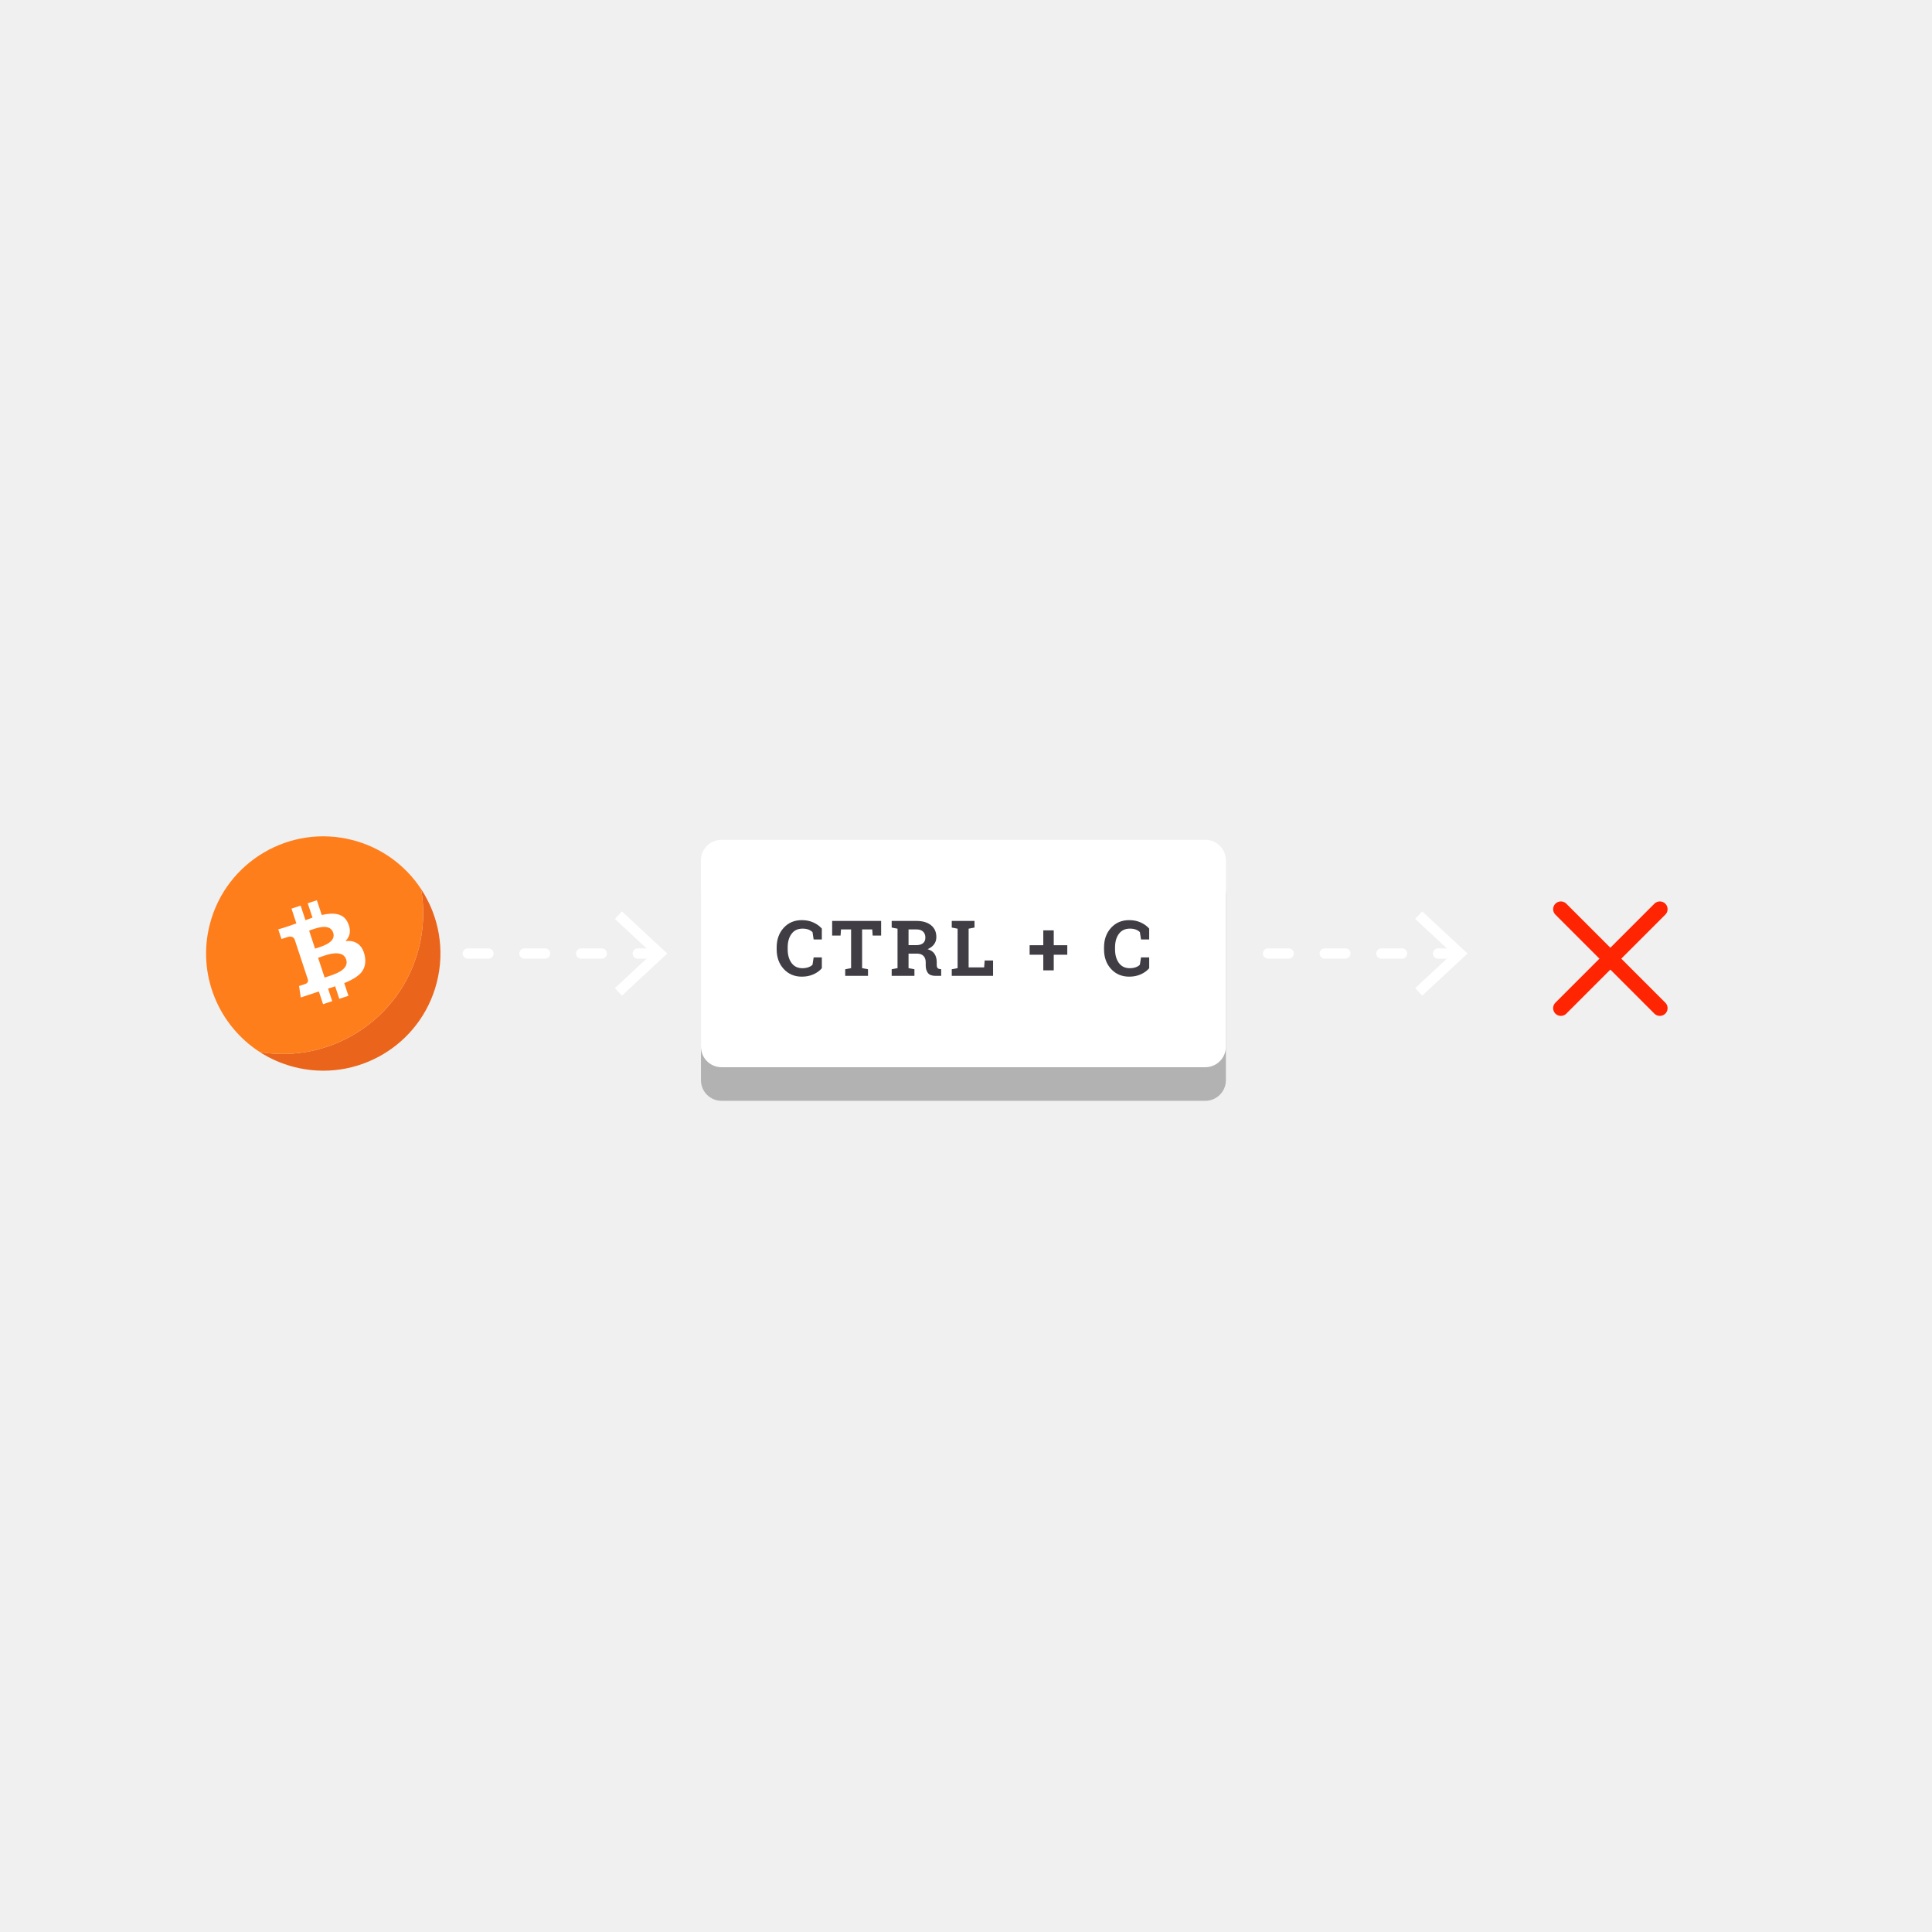
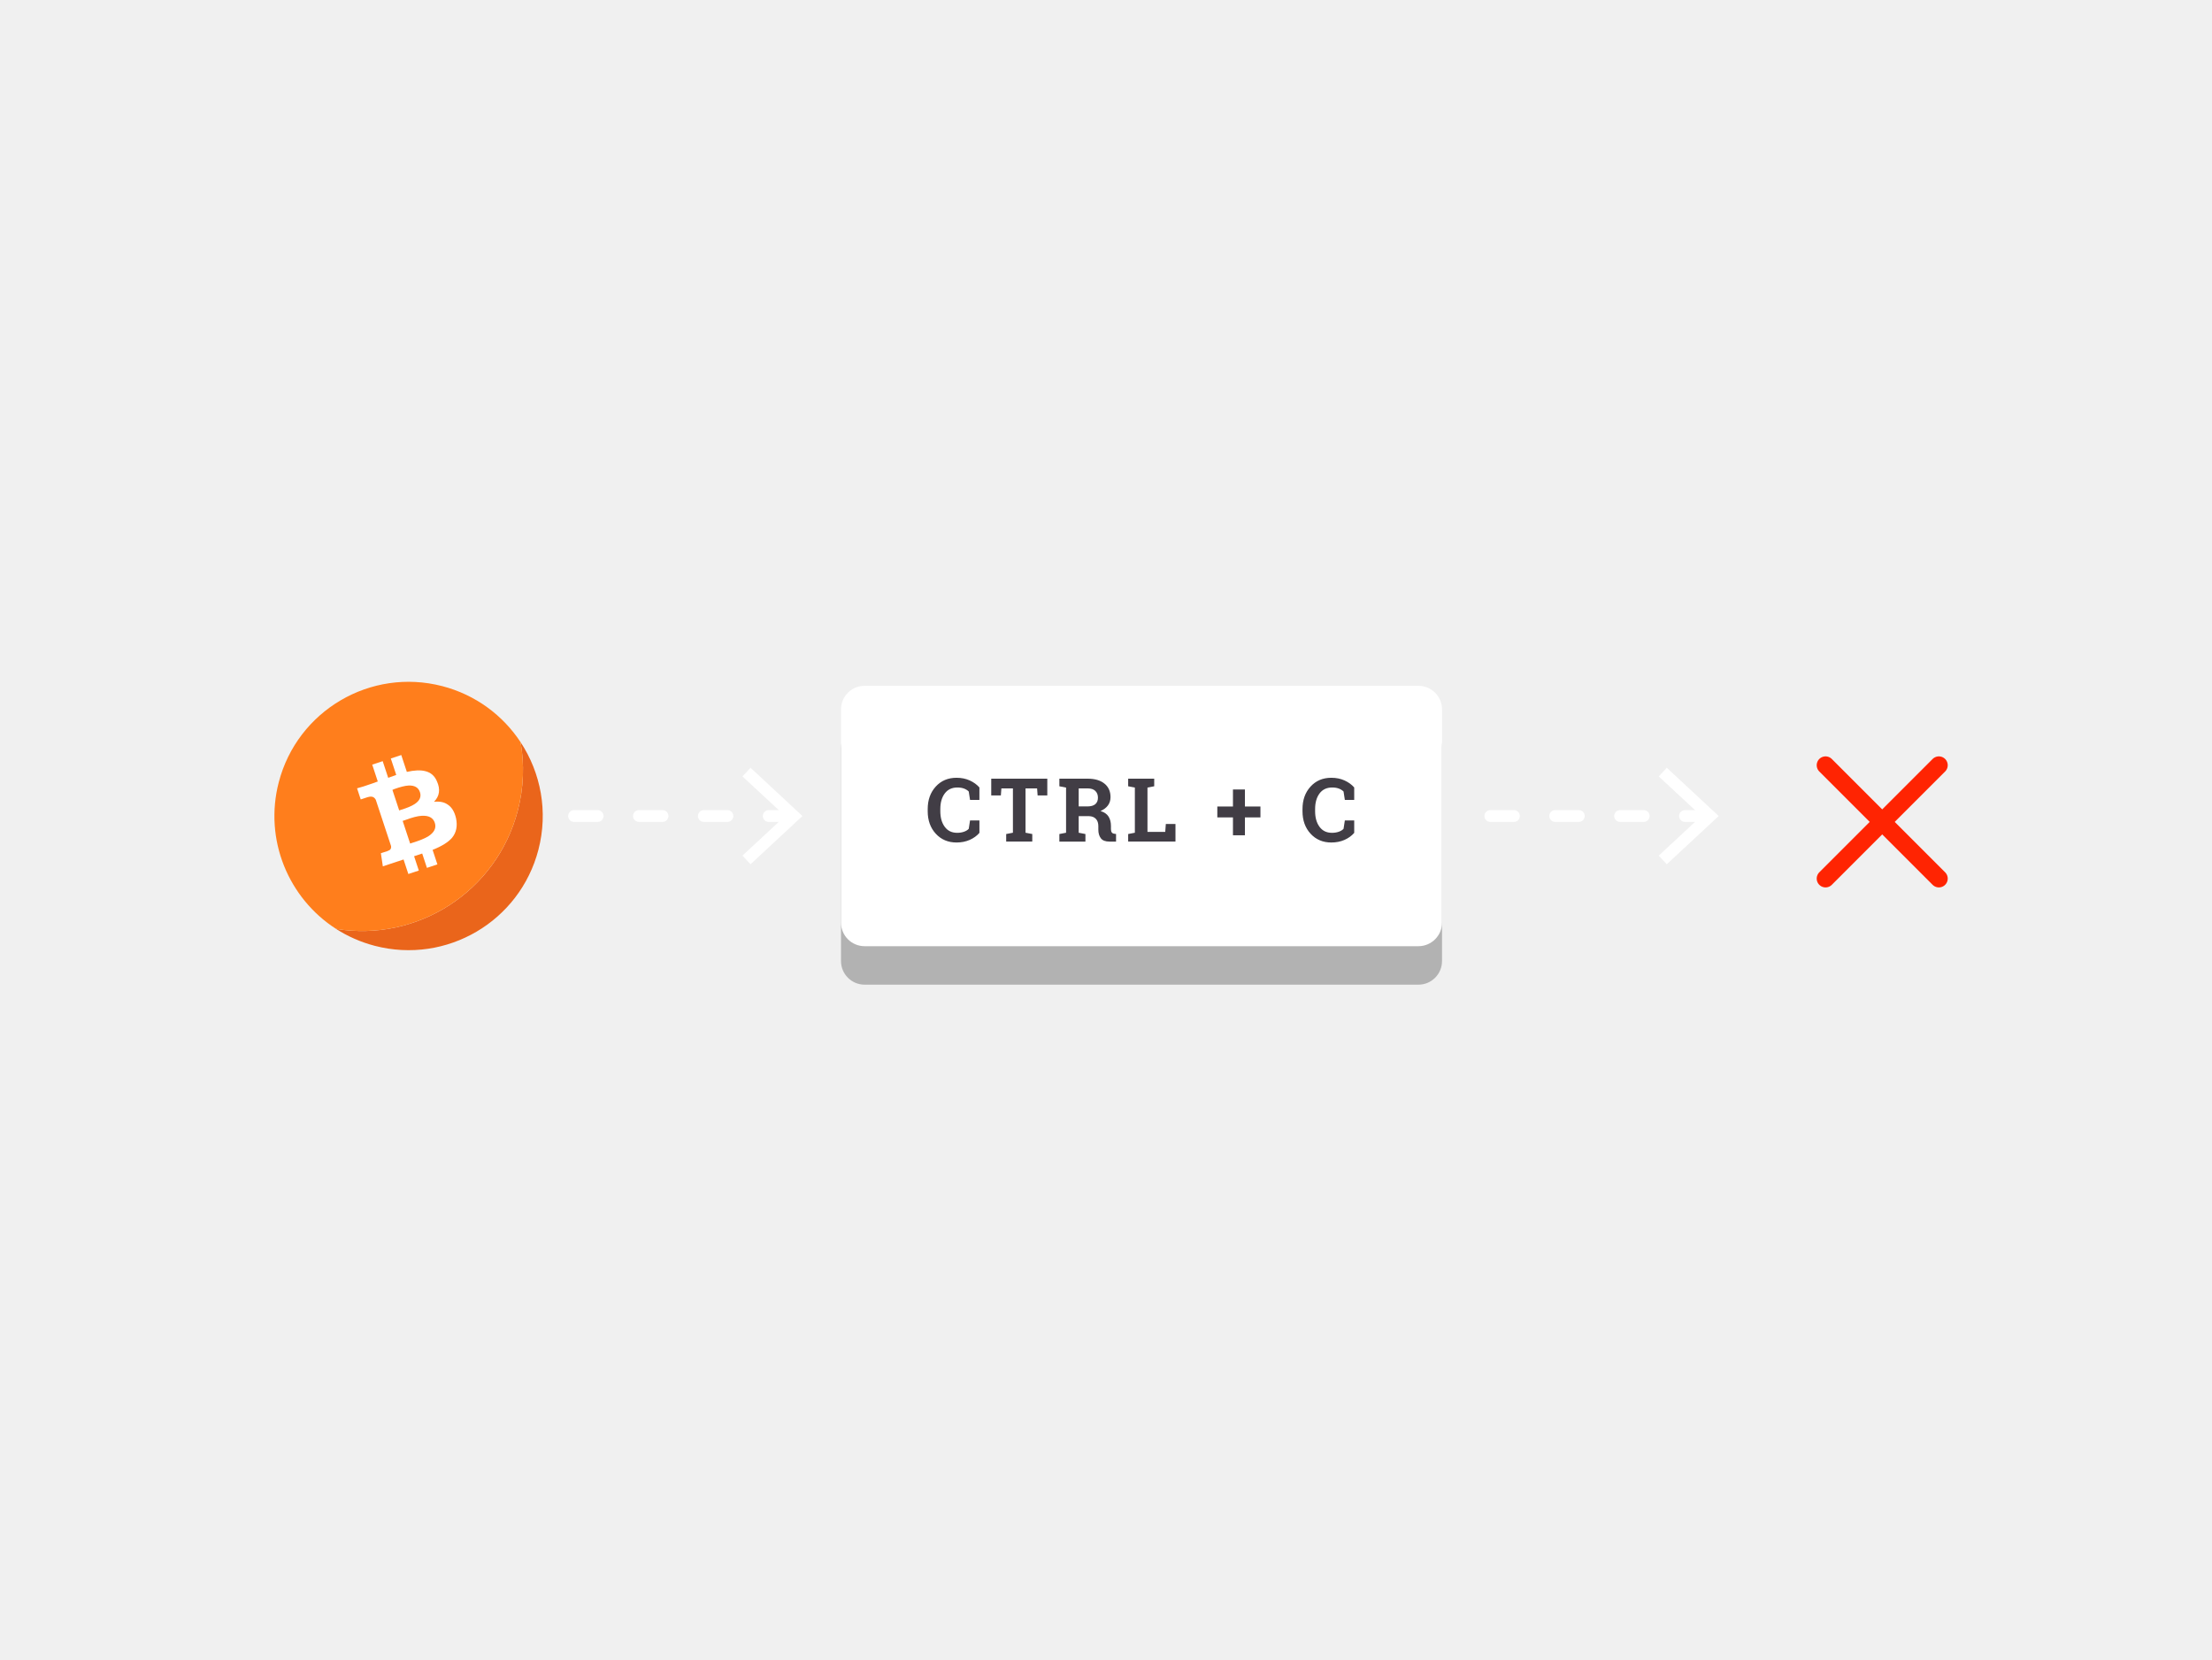
- <svg xmlns="http://www.w3.org/2000/svg" version="1.1" id="Layer_1" x="0px" y="0px" width="375px" height="375px" viewBox="0 0 375 375" enable-background="new 0 0 375 375" xml:space="preserve">
+ <svg xmlns="http://www.w3.org/2000/svg" version="1.1" id="Layer_1" x="0px" y="0px" width="300px" height="225px" viewBox="0 0 300 225" enable-background="new 0 0 300 225" xml:space="preserve">
  <g>
-     <path fill="#EA651B" d="M50.451,204.214c1.974,1.268,4.18,2.25,6.574,2.873c12.155,3.158,24.571-4.135,27.73-16.291   c1.686-6.484,0.396-13.043-3.02-18.231c0.658,3.735,0.544,7.669-0.473,11.58C77.687,197.912,64.218,206.478,50.451,204.214z" />
-     <path fill="#FF7E1C" d="M40.736,179.356c-2.537,9.762,1.667,19.688,9.715,24.858c13.764,2.264,27.233-6.303,30.812-20.069   c1.017-3.91,1.131-7.844,0.473-11.58c-2.987-4.537-7.6-8.025-13.27-9.5C56.31,159.908,43.896,167.201,40.736,179.356z" />
+     <path fill="#EA651B" d="M45.579,125.971c1.579,1.015,3.344,1.8,5.259,2.299c9.725,2.526,19.657-3.308,22.184-13.033   c1.349-5.187,0.317-10.434-2.416-14.584c0.527,2.988,0.435,6.135-0.378,9.264C67.367,120.93,56.592,127.782,45.579,125.971z" />
+     <path fill="#FF7E1C" d="M37.806,106.084c-2.029,7.81,1.334,15.75,7.772,19.886c11.011,1.812,21.786-5.042,24.649-16.055   c0.813-3.128,0.905-6.275,0.378-9.264c-2.39-3.63-6.08-6.42-10.616-7.6C50.266,90.526,40.334,96.361,37.806,106.084z" />
  </g>
  <g>
    <g>
      <g>
-         <path fill="#FFFFFF" d="M69.383,183.142c0.683,0.444,1.151,1.211,1.405,2.306c0.278,1.328,0.055,2.435-0.672,3.315     c-0.636,0.746-1.738,1.432-3.299,2.055l0.813,2.463l-1.773,0.585l-0.803-2.429l-1.375,0.455l0.801,2.43l-1.775,0.586     l-0.813-2.462l-3.512,1.159l-0.332-2.221l0.363-0.119c0.588-0.168,0.955-0.305,1.108-0.408c0.218-0.152,0.303-0.379,0.256-0.686     l-2.596-7.861c-0.201-0.362-0.483-0.537-0.855-0.521c-0.241,0-0.708,0.127-1.399,0.382l-0.292,0.096l-0.621-1.883l1.099-0.321     c1.278-0.422,2.082-0.703,2.412-0.838l-0.943-2.86l1.775-0.586l0.934,2.825l1.364-0.492l-0.92-2.787l1.772-0.585l0.944,2.858     c1.271-0.286,2.301-0.331,3.088-0.135c0.956,0.22,1.629,0.801,2.02,1.742c0.607,1.353,0.441,2.505-0.502,3.459l0,0     C68.014,182.561,68.789,182.722,69.383,183.142L69.383,183.142z M61.153,184.13l0.29-0.096c1.022-0.311,1.788-0.629,2.296-0.957     c0.885-0.561,1.197-1.241,0.934-2.038s-0.91-1.172-1.94-1.126c-0.579,0.03-1.383,0.23-2.412,0.598     c-0.161,0.08-0.268,0.126-0.316,0.142L61.153,184.13z M63.335,189.638c1.239-0.383,2.146-0.752,2.727-1.104     c1.039-0.665,1.418-1.432,1.13-2.301c-0.287-0.87-1.034-1.266-2.239-1.188c-0.661,0.029-1.596,0.273-2.813,0.728l-0.4,0.133     l1.269,3.839L63.335,189.638z" />
+         <path fill="#FFFFFF" d="M60.724,109.114c0.546,0.355,0.921,0.969,1.124,1.845c0.222,1.062,0.044,1.948-0.538,2.653     c-0.509,0.596-1.391,1.145-2.639,1.644l0.65,1.97l-1.418,0.469l-0.642-1.943l-1.1,0.364l0.641,1.943l-1.42,0.469l-0.65-1.97     l-2.81,0.928l-0.266-1.777l0.291-0.095c0.47-0.134,0.764-0.244,0.886-0.326c0.174-0.122,0.242-0.304,0.205-0.55l-2.077-6.289     c-0.161-0.29-0.387-0.43-0.684-0.417c-0.193,0-0.566,0.102-1.119,0.305l-0.234,0.077l-0.497-1.507l0.879-0.256     c1.023-0.337,1.666-0.562,1.93-0.67l-0.754-2.288l1.42-0.469l0.747,2.26l1.091-0.394l-0.736-2.229l1.417-0.468l0.756,2.287     c1.017-0.229,1.84-0.265,2.47-0.108c0.765,0.176,1.303,0.641,1.616,1.394c0.486,1.083,0.353,2.004-0.401,2.767l0,0     C59.629,108.649,60.249,108.778,60.724,109.114L60.724,109.114z M54.14,109.904l0.232-0.077c0.817-0.249,1.43-0.503,1.836-0.766     c0.708-0.449,0.958-0.993,0.748-1.63s-0.728-0.938-1.552-0.901c-0.463,0.024-1.106,0.184-1.93,0.479     c-0.128,0.064-0.214,0.101-0.252,0.113L54.14,109.904z M55.886,114.311c0.991-0.307,1.717-0.602,2.182-0.883     c0.831-0.533,1.134-1.146,0.904-1.841c-0.229-0.696-0.827-1.013-1.791-0.951c-0.529,0.023-1.277,0.218-2.25,0.583l-0.32,0.106     l1.015,3.072L55.886,114.311z" />
      </g>
    </g>
  </g>
-   <path opacity="0.3" fill="#232323" enable-background="new    " d="M237.945,209.67c0,2.21-1.791,4-4,4h-93.891c-2.209,0-4-1.79-4-4  v-36.14c0-2.209,1.791-4,4-4h93.891c2.209,0,4,1.791,4,4V209.67z" />
+   <path opacity="0.3" fill="#232323" enable-background="new    " d="M195.573,130.336c0,1.768-1.433,3.2-3.199,3.2h-75.113  c-1.767,0-3.2-1.433-3.2-3.2v-28.912c0-1.767,1.433-3.2,3.2-3.2h75.113c1.767,0,3.199,1.433,3.199,3.2V130.336z" />
  <g>
    <g>
-       <line fill="none" stroke="#FF2402" stroke-width="3" stroke-linecap="round" stroke-miterlimit="10" x1="302.963" y1="195.683" x2="322.176" y2="176.47" />
+       <line fill="none" stroke="#FF2402" stroke-width="2.4" stroke-linecap="round" stroke-miterlimit="10" x1="247.588" y1="119.146" x2="262.958" y2="103.776" />
    </g>
    <g>
-       <line fill="none" stroke="#FF2402" stroke-width="3" stroke-linecap="round" stroke-miterlimit="10" x1="322.176" y1="195.683" x2="302.963" y2="176.47" />
+       <line fill="none" stroke="#FF2402" stroke-width="2.4" stroke-linecap="round" stroke-miterlimit="10" x1="262.958" y1="119.146" x2="247.588" y2="103.776" />
    </g>
  </g>
  <g>
    <g>
-       <line fill="none" stroke="#FFFFFF" stroke-width="2" stroke-linecap="round" stroke-miterlimit="10" stroke-dasharray="4,7" x1="90.799" y1="185.077" x2="127.342" y2="185.077" />
+       <line fill="none" stroke="#FFFFFF" stroke-width="1.6" stroke-linecap="round" stroke-miterlimit="10" stroke-dasharray="3.2,5.6" x1="77.856" y1="110.662" x2="107.091" y2="110.662" />
      <g>
-         <polygon fill="#FFFFFF" points="120.715,193.256 119.351,191.792 126.575,185.079 119.351,178.364 120.715,176.899      129.511,185.079    " />
+         <polygon fill="#FFFFFF" points="101.79,117.205 100.698,116.033 106.478,110.663 100.698,105.292 101.79,104.119      108.827,110.663    " />
      </g>
    </g>
  </g>
  <g>
    <g>
-       <line fill="none" stroke="#FFFFFF" stroke-width="2" stroke-linecap="round" stroke-miterlimit="10" stroke-dasharray="4,7" x1="246.133" y1="185.077" x2="282.676" y2="185.077" />
+       <line fill="none" stroke="#FFFFFF" stroke-width="1.6" stroke-linecap="round" stroke-miterlimit="10" stroke-dasharray="3.2,5.6" x1="202.124" y1="110.662" x2="231.358" y2="110.662" />
      <g>
-         <polygon fill="#FFFFFF" points="276.049,193.256 274.685,191.792 281.909,185.079 274.685,178.364 276.049,176.899      284.845,185.079    " />
+         <polygon fill="#FFFFFF" points="226.057,117.205 224.966,116.033 230.745,110.663 224.966,105.292 226.057,104.119      233.094,110.663    " />
      </g>
    </g>
  </g>
-   <path fill="#FFFFFF" d="M237.945,203.147c0,2.209-1.791,4-4,4h-93.891c-2.209,0-4-1.791-4-4v-36.14c0-2.209,1.791-4,4-4h93.891  c2.209,0,4,1.791,4,4V203.147z" />
+   <path fill="#FFFFFF" d="M195.573,125.117c0,1.767-1.433,3.2-3.199,3.2h-75.113c-1.767,0-3.2-1.434-3.2-3.2V96.206  c0-1.767,1.433-3.2,3.2-3.2h75.113c1.767,0,3.199,1.433,3.199,3.2V125.117z" />
  <g>
-     <path fill="#413D45" d="M159.519,182.346h-1.59l-0.22-1.421c-0.21-0.21-0.475-0.376-0.794-0.498s-0.697-0.183-1.131-0.183   c-0.928,0-1.642,0.337-2.143,1.011s-0.751,1.553-0.751,2.637v0.374c0,1.084,0.249,1.965,0.747,2.644s1.201,1.018,2.109,1.018   c0.42,0,0.805-0.061,1.154-0.183s0.619-0.288,0.809-0.498l0.22-1.421h1.59v2.109c-0.43,0.498-0.978,0.895-1.645,1.19   c-0.667,0.295-1.412,0.443-2.237,0.443c-1.431,0-2.603-0.496-3.516-1.487s-1.37-2.263-1.37-3.816v-0.359   c0-1.548,0.454-2.82,1.362-3.816s2.083-1.494,3.523-1.494c0.825,0,1.569,0.15,2.233,0.451s1.214,0.697,1.648,1.19V182.346z" />
-     <path fill="#413D45" d="M171.027,178.75v2.842h-1.641l-0.088-1.194h-1.963v7.515l1.143,0.22v1.282h-4.424v-1.282l1.143-0.22v-7.515   h-1.956l-0.088,1.194h-1.633v-2.842H171.027z" />
-     <path fill="#413D45" d="M177.863,178.75c1.211,0,2.161,0.277,2.849,0.832s1.033,1.319,1.033,2.296c0,0.537-0.144,1.003-0.432,1.399   s-0.71,0.715-1.267,0.959c0.63,0.186,1.083,0.495,1.359,0.927c0.275,0.432,0.414,0.968,0.414,1.607v0.542   c0,0.234,0.046,0.417,0.139,0.546s0.247,0.206,0.461,0.23l0.264,0.037v1.289h-1.106c-0.698,0-1.189-0.188-1.472-0.564   s-0.425-0.862-0.425-1.458v-0.608c0-0.518-0.138-0.924-0.414-1.219c-0.276-0.295-0.666-0.451-1.168-0.465h-1.75v2.812l1.143,0.22   v1.282h-4.417v-1.282l1.135-0.22v-7.654l-1.135-0.22v-1.289h1.135H177.863z M176.347,183.452h1.479c0.596,0,1.042-0.127,1.34-0.381   s0.447-0.62,0.447-1.099s-0.147-0.86-0.443-1.146c-0.295-0.286-0.731-0.429-1.307-0.429h-1.516V183.452z" />
-     <path fill="#413D45" d="M184.735,189.414v-1.282l1.135-0.22v-7.654l-1.135-0.22v-1.289h1.135h2.139h1.143v1.289l-1.143,0.22v7.515   h3.01l0.103-1.34h1.633v2.981H184.735z" />
-     <path fill="#413D45" d="M204.53,183.467h2.629v1.846h-2.629v3.032h-2.029v-3.032h-2.651v-1.846h2.651v-2.886h2.029V183.467z" />
-     <path fill="#413D45" d="M223.058,182.346h-1.589l-0.22-1.421c-0.21-0.21-0.475-0.376-0.794-0.498   c-0.32-0.122-0.697-0.183-1.132-0.183c-0.928,0-1.642,0.337-2.143,1.011c-0.5,0.674-0.75,1.553-0.75,2.637v0.374   c0,1.084,0.249,1.965,0.747,2.644s1.201,1.018,2.109,1.018c0.42,0,0.804-0.061,1.154-0.183c0.349-0.122,0.619-0.288,0.809-0.498   l0.22-1.421h1.589v2.109c-0.43,0.498-0.978,0.895-1.645,1.19c-0.666,0.295-1.412,0.443-2.237,0.443   c-1.431,0-2.603-0.496-3.516-1.487s-1.37-2.263-1.37-3.816v-0.359c0-1.548,0.454-2.82,1.362-3.816s2.083-1.494,3.523-1.494   c0.825,0,1.57,0.15,2.234,0.451s1.213,0.697,1.648,1.19V182.346z" />
+     <path fill="#413D45" d="M132.833,108.477h-1.272l-0.176-1.137c-0.168-0.168-0.38-0.301-0.635-0.398   c-0.255-0.097-0.558-0.146-0.905-0.146c-0.742,0-1.313,0.27-1.714,0.809s-0.601,1.242-0.601,2.109v0.299   c0,0.867,0.199,1.572,0.598,2.115c0.398,0.543,0.96,0.814,1.687,0.814c0.336,0,0.644-0.048,0.923-0.146s0.496-0.23,0.647-0.398   l0.176-1.137h1.272v1.687c-0.344,0.399-0.783,0.716-1.316,0.953c-0.533,0.235-1.129,0.354-1.789,0.354   c-1.145,0-2.083-0.397-2.813-1.19c-0.73-0.792-1.096-1.81-1.096-3.052v-0.288c0-1.238,0.363-2.256,1.089-3.053   c0.727-0.797,1.667-1.195,2.818-1.195c0.66,0,1.255,0.12,1.787,0.36c0.531,0.241,0.971,0.558,1.318,0.952v1.688H132.833z" />
+     <path fill="#413D45" d="M142.039,105.6v2.273h-1.313l-0.07-0.955h-1.57v6.012l0.915,0.176v1.025h-3.539v-1.025l0.914-0.176v-6.012   h-1.564l-0.071,0.955h-1.306V105.6H142.039z" />
+     <path fill="#413D45" d="M147.508,105.6c0.969,0,1.729,0.221,2.279,0.666c0.55,0.444,0.826,1.055,0.826,1.836   c0,0.43-0.115,0.803-0.345,1.119c-0.23,0.317-0.568,0.572-1.014,0.768c0.504,0.148,0.866,0.396,1.087,0.742   c0.22,0.346,0.331,0.774,0.331,1.286v0.434c0,0.187,0.037,0.333,0.111,0.437s0.198,0.166,0.369,0.184l0.211,0.029v1.031h-0.884   c-0.559,0-0.951-0.149-1.178-0.451c-0.227-0.3-0.34-0.689-0.34-1.166v-0.486c0-0.415-0.11-0.74-0.331-0.976   s-0.533-0.36-0.935-0.372h-1.4v2.25l0.915,0.176v1.025h-3.534v-1.025l0.908-0.176v-6.124l-0.908-0.176v-1.031h0.908L147.508,105.6   L147.508,105.6z M146.295,109.362h1.183c0.477,0,0.833-0.102,1.072-0.305c0.238-0.203,0.357-0.496,0.357-0.879   s-0.118-0.688-0.354-0.917c-0.236-0.229-0.584-0.343-1.045-0.343h-1.212V109.362z" />
+     <path fill="#413D45" d="M153.006,114.131v-1.025l0.908-0.176v-6.124l-0.908-0.176v-1.031h0.908h1.711h0.914v1.031l-0.914,0.176   v6.012h2.408l0.082-1.072h1.307v2.384H153.006z" />
+     <path fill="#413D45" d="M168.841,109.374h2.104v1.477h-2.104v2.425h-1.622v-2.425h-2.121v-1.477h2.121v-2.309h1.622V109.374z" />
+     <path fill="#413D45" d="M183.664,108.477h-1.271l-0.176-1.137c-0.168-0.168-0.381-0.301-0.636-0.398   c-0.256-0.097-0.558-0.146-0.906-0.146c-0.742,0-1.312,0.27-1.714,0.809c-0.399,0.539-0.6,1.242-0.6,2.109v0.299   c0,0.867,0.2,1.572,0.598,2.115c0.398,0.543,0.961,0.814,1.688,0.814c0.336,0,0.643-0.048,0.923-0.146   c0.279-0.098,0.495-0.23,0.647-0.398l0.176-1.137h1.271v1.687c-0.345,0.399-0.782,0.716-1.316,0.953   c-0.532,0.235-1.13,0.354-1.79,0.354c-1.145,0-2.082-0.397-2.812-1.19c-0.73-0.792-1.096-1.81-1.096-3.052v-0.288   c0-1.238,0.363-2.256,1.09-3.053s1.666-1.195,2.818-1.195c0.66,0,1.256,0.12,1.787,0.36c0.53,0.241,0.971,0.558,1.318,0.952   L183.664,108.477L183.664,108.477z" />
  </g>
</svg>
